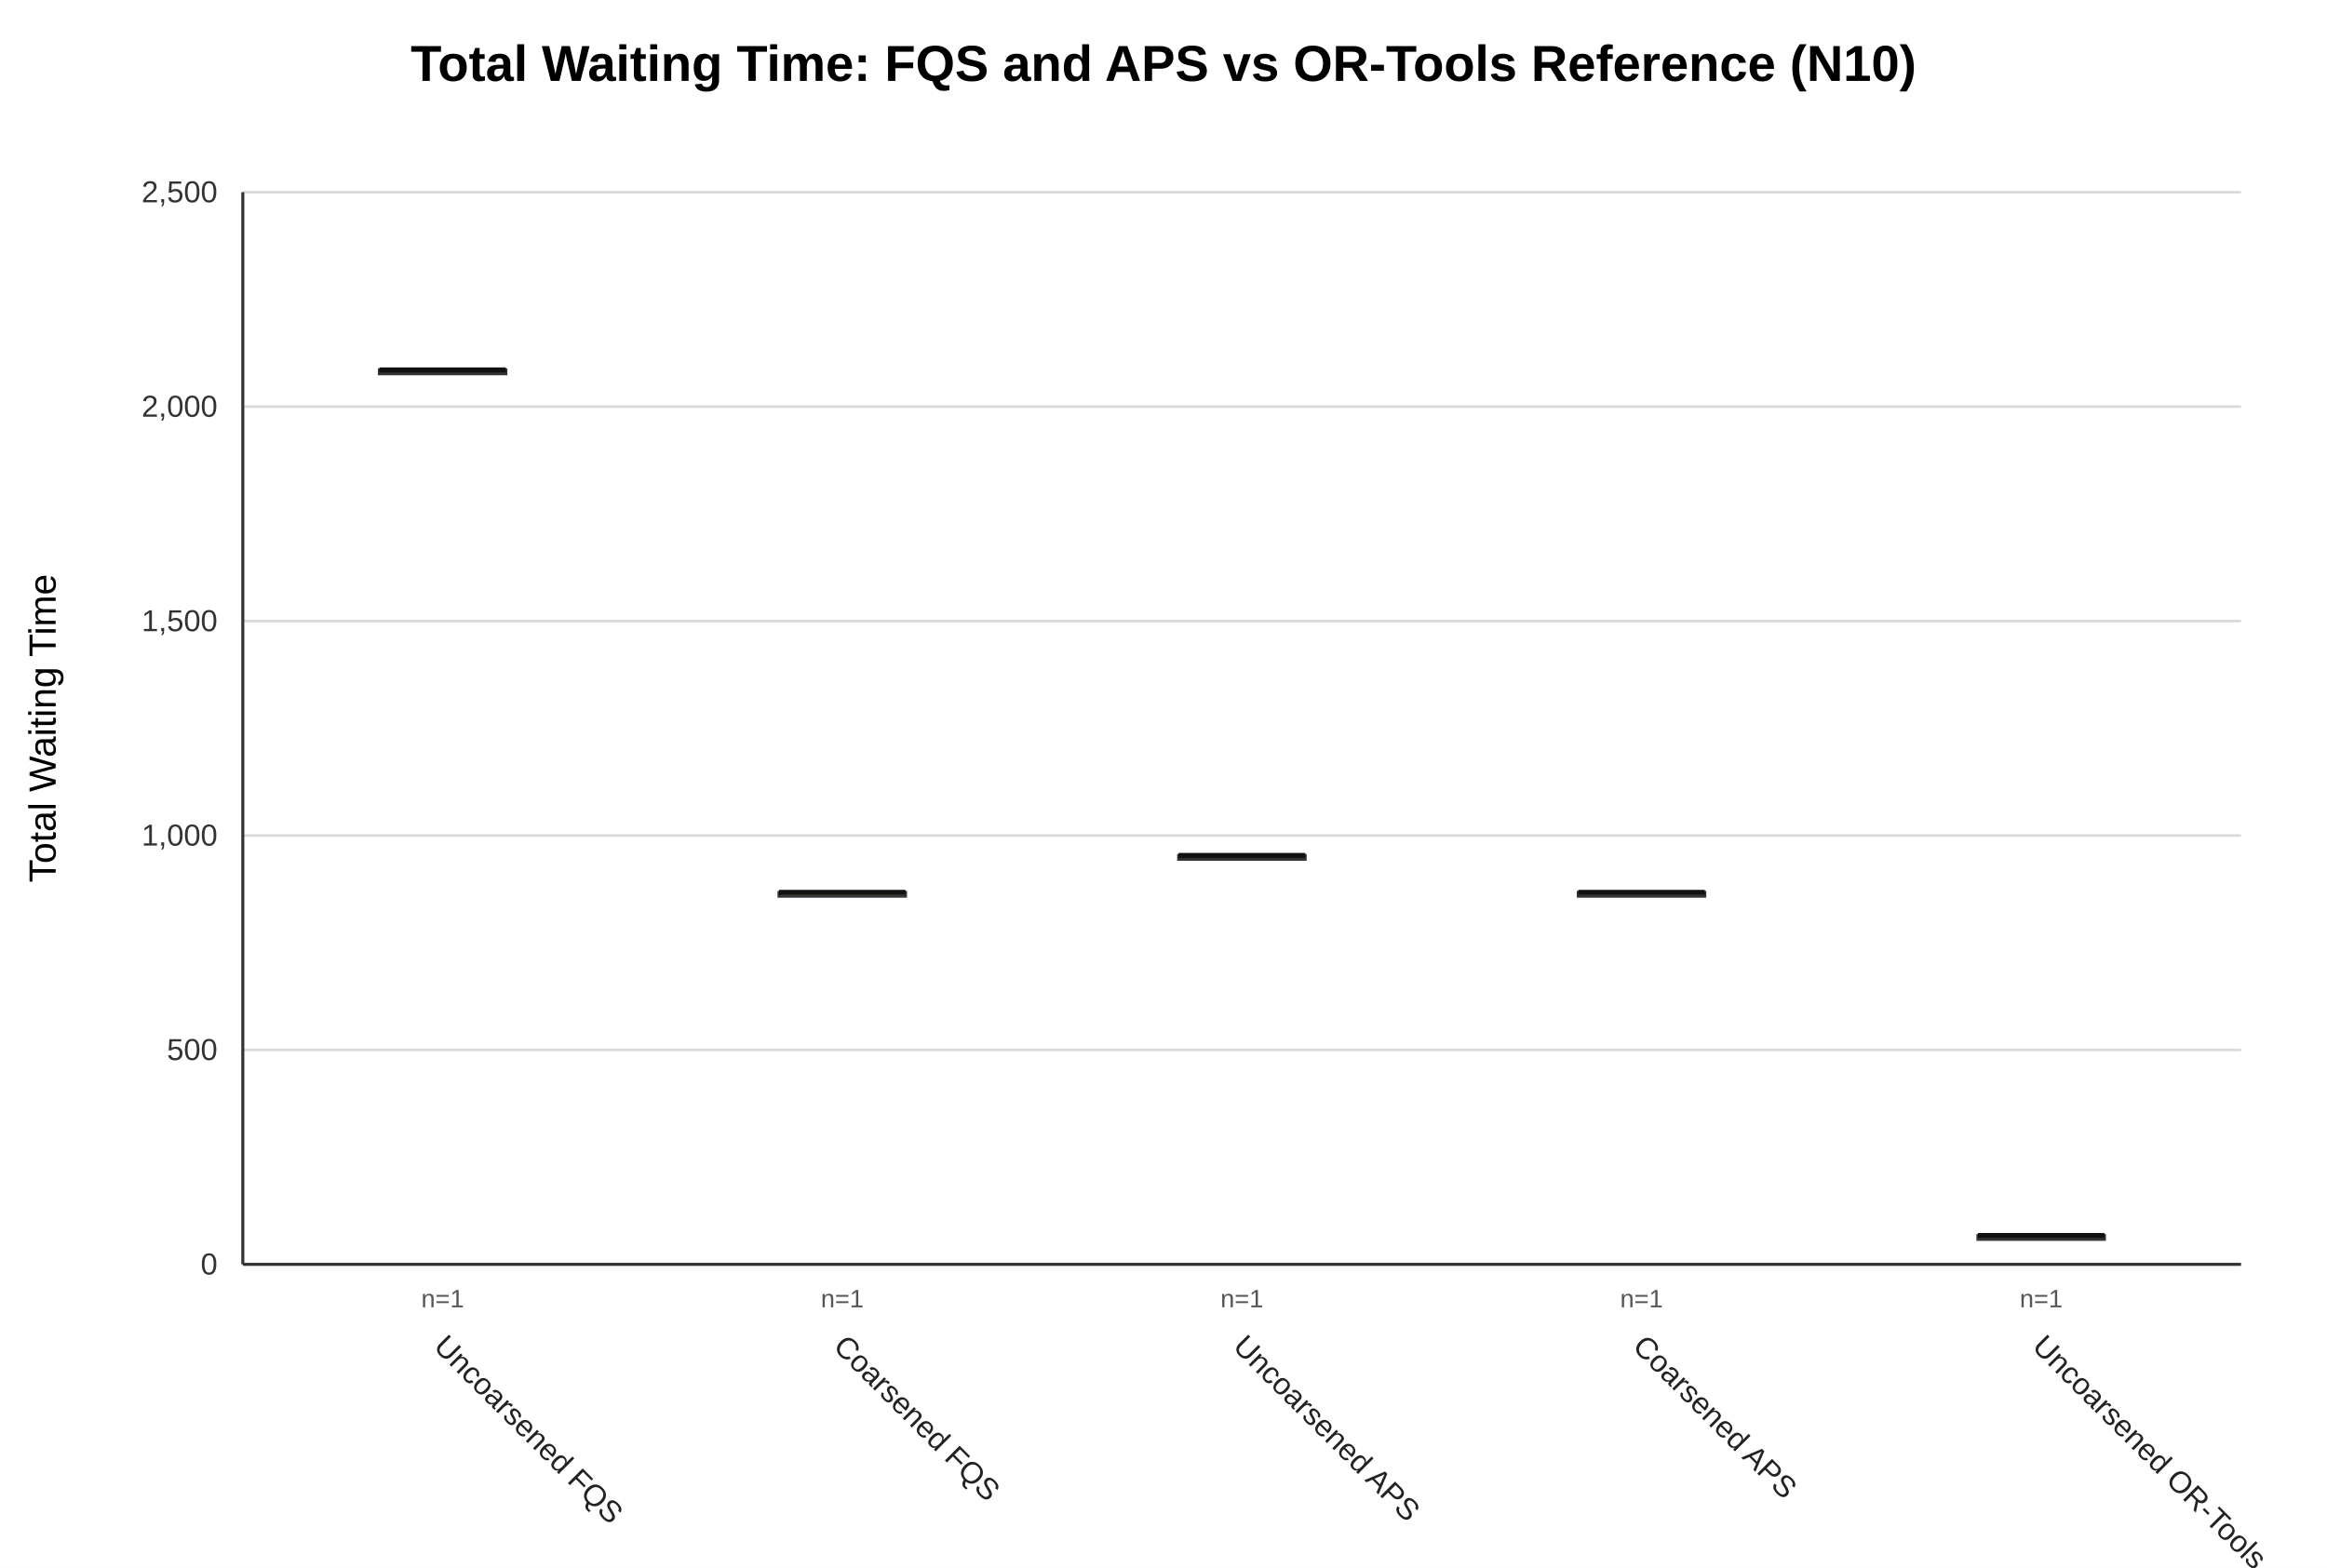
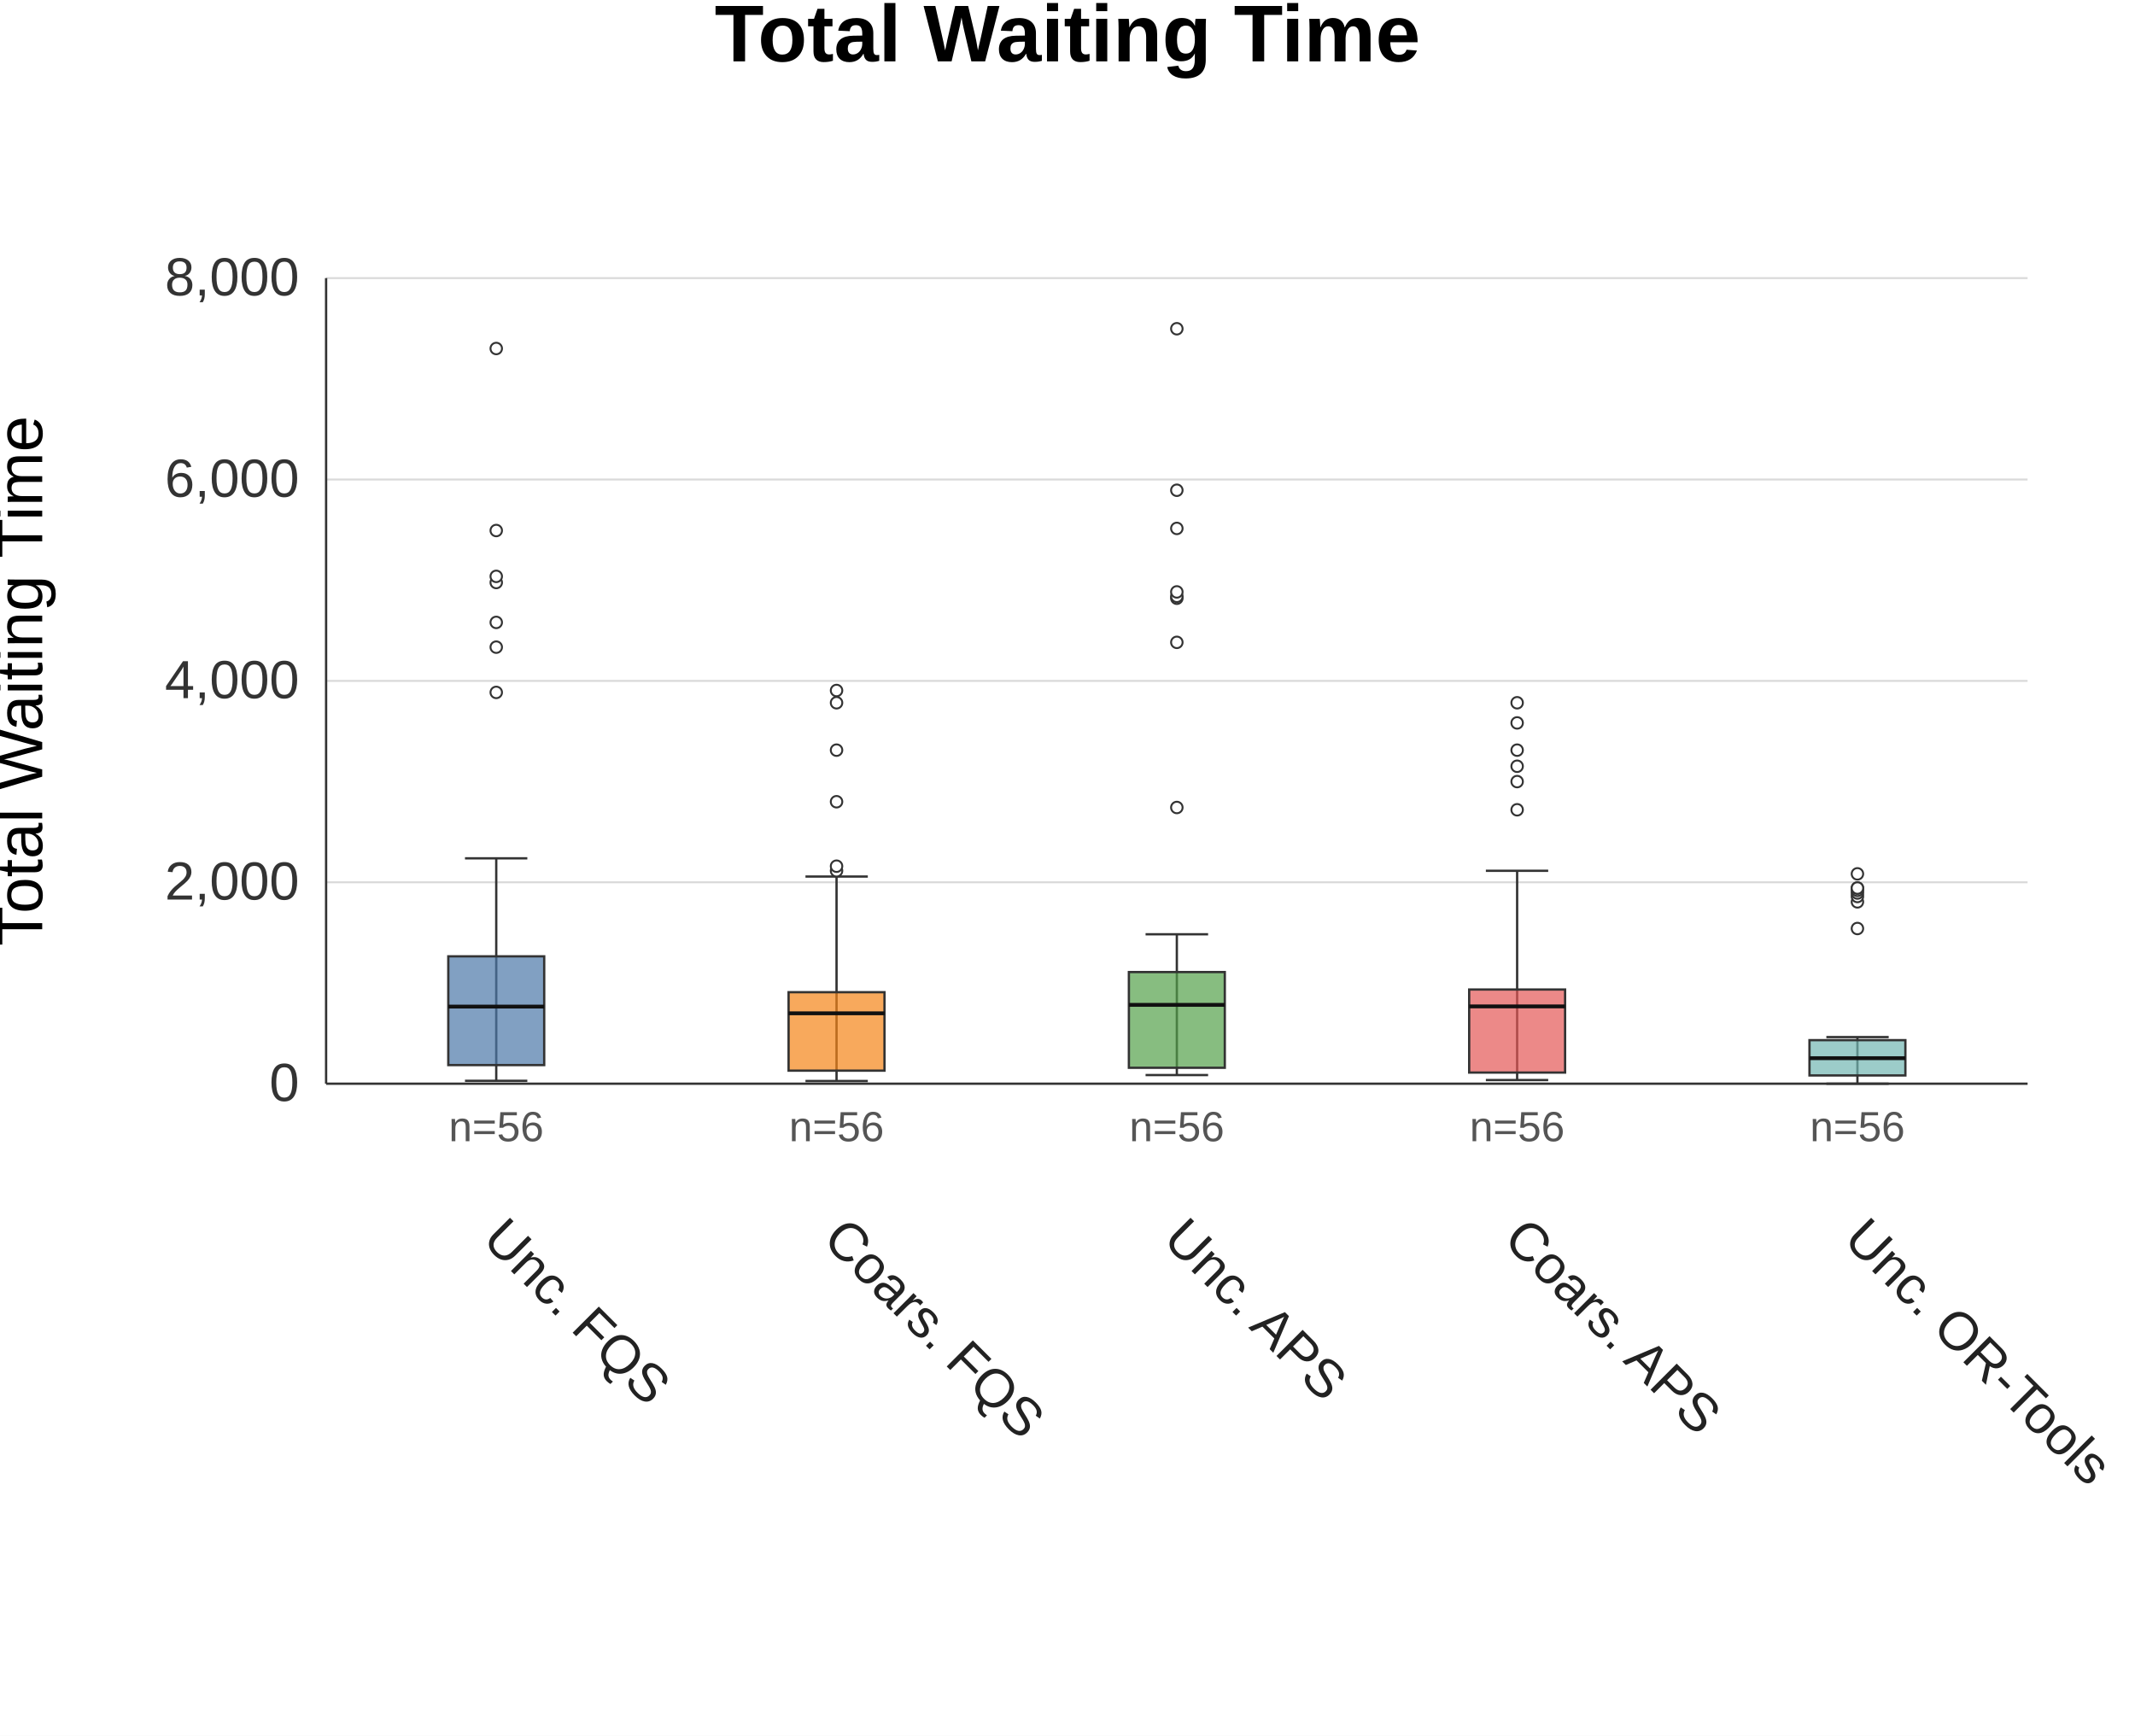
- <svg xmlns="http://www.w3.org/2000/svg" width="920" height="620" viewBox="0 0 920 620">
-   <rect x="0" y="0" width="920" height="620" fill="#ffffff" />
-   <text x="460.0" y="32" text-anchor="middle" font-family="Arial, sans-serif" font-size="20" font-weight="700">Total Waiting Time: FQS and APS vs OR-Tools Reference (N10)</text>
-   <text transform="translate(22 288.0) rotate(-90)" text-anchor="middle" font-family="Arial, sans-serif" font-size="15">Total Waiting Time</text>
-   <line x1="96" y1="500.0" x2="886" y2="500.0" stroke="#d9d9d9" stroke-width="1" />
-   <text x="86" y="504.0" text-anchor="end" font-family="Arial, sans-serif" font-size="12" fill="#333333">0</text>
-   <line x1="96" y1="415.2" x2="886" y2="415.2" stroke="#d9d9d9" stroke-width="1" />
-   <text x="86" y="419.2" text-anchor="end" font-family="Arial, sans-serif" font-size="12" fill="#333333">500</text>
-   <line x1="96" y1="330.4" x2="886" y2="330.4" stroke="#d9d9d9" stroke-width="1" />
-   <text x="86" y="334.4" text-anchor="end" font-family="Arial, sans-serif" font-size="12" fill="#333333">1,000</text>
-   <line x1="96" y1="245.6" x2="886" y2="245.6" stroke="#d9d9d9" stroke-width="1" />
-   <text x="86" y="249.6" text-anchor="end" font-family="Arial, sans-serif" font-size="12" fill="#333333">1,500</text>
-   <line x1="96" y1="160.8" x2="886" y2="160.8" stroke="#d9d9d9" stroke-width="1" />
-   <text x="86" y="164.8" text-anchor="end" font-family="Arial, sans-serif" font-size="12" fill="#333333">2,000</text>
-   <line x1="96" y1="76.0" x2="886" y2="76.0" stroke="#d9d9d9" stroke-width="1" />
-   <text x="86" y="80.0" text-anchor="end" font-family="Arial, sans-serif" font-size="12" fill="#333333">2,500</text>
-   <line x1="96" y1="76" x2="96" y2="500" stroke="#333333" stroke-width="1.2" />
-   <line x1="96" y1="500" x2="886" y2="500" stroke="#333333" stroke-width="1.2" />
-   <line x1="175.0" y1="146.3" x2="175.0" y2="146.3" stroke="#333333" stroke-width="1.2" />
-   <line x1="158.8" y1="146.3" x2="191.2" y2="146.3" stroke="#333333" stroke-width="1.2" />
-   <line x1="158.8" y1="146.3" x2="191.2" y2="146.3" stroke="#333333" stroke-width="1.2" />
-   <rect x="150.0" y="146.3" width="50.0" height="1.5" fill="#4C78A8" fill-opacity="0.70" stroke="#333333" stroke-width="1.2" />
-   <line x1="150.0" y1="146.3" x2="200.0" y2="146.3" stroke="#111111" stroke-width="2" />
-   <text x="175.0" y="517" text-anchor="middle" font-family="Arial, sans-serif" font-size="10" fill="#555555">n=1</text>
-   <text transform="translate(171.0 533) rotate(45)" text-anchor="start" font-family="Arial, sans-serif" font-size="12" fill="#222222">Uncoarsened FQS</text>
-   <line x1="333.0" y1="352.9" x2="333.0" y2="352.9" stroke="#333333" stroke-width="1.2" />
-   <line x1="316.8" y1="352.9" x2="349.2" y2="352.9" stroke="#333333" stroke-width="1.2" />
-   <line x1="316.8" y1="352.9" x2="349.2" y2="352.9" stroke="#333333" stroke-width="1.2" />
-   <rect x="308.0" y="352.9" width="50.0" height="1.5" fill="#F58518" fill-opacity="0.70" stroke="#333333" stroke-width="1.2" />
-   <line x1="308.0" y1="352.9" x2="358.0" y2="352.9" stroke="#111111" stroke-width="2" />
-   <text x="333.0" y="517" text-anchor="middle" font-family="Arial, sans-serif" font-size="10" fill="#555555">n=1</text>
-   <text transform="translate(329.0 533) rotate(45)" text-anchor="start" font-family="Arial, sans-serif" font-size="12" fill="#222222">Coarsened FQS</text>
-   <line x1="491.0" y1="338.3" x2="491.0" y2="338.3" stroke="#333333" stroke-width="1.2" />
-   <line x1="474.8" y1="338.3" x2="507.2" y2="338.3" stroke="#333333" stroke-width="1.2" />
-   <line x1="474.8" y1="338.3" x2="507.2" y2="338.3" stroke="#333333" stroke-width="1.2" />
-   <rect x="466.0" y="338.3" width="50.0" height="1.5" fill="#54A24B" fill-opacity="0.70" stroke="#333333" stroke-width="1.2" />
-   <line x1="466.0" y1="338.3" x2="516.0" y2="338.3" stroke="#111111" stroke-width="2" />
-   <text x="491.0" y="517" text-anchor="middle" font-family="Arial, sans-serif" font-size="10" fill="#555555">n=1</text>
-   <text transform="translate(487.0 533) rotate(45)" text-anchor="start" font-family="Arial, sans-serif" font-size="12" fill="#222222">Uncoarsened APS</text>
-   <line x1="649.0" y1="352.9" x2="649.0" y2="352.9" stroke="#333333" stroke-width="1.2" />
-   <line x1="632.8" y1="352.9" x2="665.2" y2="352.9" stroke="#333333" stroke-width="1.2" />
-   <line x1="632.8" y1="352.9" x2="665.2" y2="352.9" stroke="#333333" stroke-width="1.2" />
-   <rect x="624.0" y="352.9" width="50.0" height="1.5" fill="#E45756" fill-opacity="0.70" stroke="#333333" stroke-width="1.2" />
-   <line x1="624.0" y1="352.9" x2="674.0" y2="352.9" stroke="#111111" stroke-width="2" />
-   <text x="649.0" y="517" text-anchor="middle" font-family="Arial, sans-serif" font-size="10" fill="#555555">n=1</text>
-   <text transform="translate(645.0 533) rotate(45)" text-anchor="start" font-family="Arial, sans-serif" font-size="12" fill="#222222">Coarsened APS</text>
-   <line x1="807.0" y1="488.6" x2="807.0" y2="488.6" stroke="#333333" stroke-width="1.2" />
-   <line x1="790.8" y1="488.6" x2="823.2" y2="488.6" stroke="#333333" stroke-width="1.2" />
-   <line x1="790.8" y1="488.6" x2="823.2" y2="488.6" stroke="#333333" stroke-width="1.2" />
-   <rect x="782.0" y="488.6" width="50.0" height="1.5" fill="#72B7B2" fill-opacity="0.70" stroke="#333333" stroke-width="1.2" />
-   <line x1="782.0" y1="488.6" x2="832.0" y2="488.6" stroke="#111111" stroke-width="2" />
-   <text x="807.0" y="517" text-anchor="middle" font-family="Arial, sans-serif" font-size="10" fill="#555555">n=1</text>
-   <text transform="translate(803.0 533) rotate(45)" text-anchor="start" font-family="Arial, sans-serif" font-size="12" fill="#222222">Uncoarsened OR-Tools</text>
+ <svg xmlns="http://www.w3.org/2000/svg" width="1113" height="905" viewBox="0 0 1113 905">
+   <rect x="0" y="0" width="1113" height="905" fill="#ffffff" />
+   <text x="556.5" y="32" text-anchor="middle" font-family="Arial, sans-serif" font-size="42" font-weight="700">Total Waiting Time</text>
+   <text transform="translate(22 355.0) rotate(-90)" text-anchor="middle" font-family="Arial, sans-serif" font-size="34">Total Waiting Time</text>
+   <line x1="170" y1="565.0" x2="1057" y2="565.0" stroke="#d9d9d9" stroke-width="1" />
+   <text x="156" y="574.0" text-anchor="end" font-family="Arial, sans-serif" font-size="28" fill="#333333">0</text>
+   <line x1="170" y1="460.0" x2="1057" y2="460.0" stroke="#d9d9d9" stroke-width="1" />
+   <text x="156" y="469.0" text-anchor="end" font-family="Arial, sans-serif" font-size="28" fill="#333333">2,000</text>
+   <line x1="170" y1="355.0" x2="1057" y2="355.0" stroke="#d9d9d9" stroke-width="1" />
+   <text x="156" y="364.0" text-anchor="end" font-family="Arial, sans-serif" font-size="28" fill="#333333">4,000</text>
+   <line x1="170" y1="250.0" x2="1057" y2="250.0" stroke="#d9d9d9" stroke-width="1" />
+   <text x="156" y="259.0" text-anchor="end" font-family="Arial, sans-serif" font-size="28" fill="#333333">6,000</text>
+   <line x1="170" y1="145.0" x2="1057" y2="145.0" stroke="#d9d9d9" stroke-width="1" />
+   <text x="156" y="154.0" text-anchor="end" font-family="Arial, sans-serif" font-size="28" fill="#333333">8,000</text>
+   <line x1="170" y1="145" x2="170" y2="565" stroke="#333333" stroke-width="1.2" />
+   <line x1="170" y1="565" x2="1057" y2="565" stroke="#333333" stroke-width="1.2" />
+   <line x1="258.7" y1="447.5" x2="258.7" y2="563.5" stroke="#333333" stroke-width="1.2" />
+   <line x1="242.4" y1="447.5" x2="274.9" y2="447.5" stroke="#333333" stroke-width="1.2" />
+   <line x1="242.4" y1="563.5" x2="274.9" y2="563.5" stroke="#333333" stroke-width="1.2" />
+   <rect x="233.7" y="498.6" width="50.0" height="56.7" fill="#4C78A8" fill-opacity="0.70" stroke="#333333" stroke-width="1.2" />
+   <line x1="233.7" y1="524.8" x2="283.7" y2="524.8" stroke="#111111" stroke-width="2" />
+   <circle cx="258.7" cy="361.0" r="3" fill="#ffffff" stroke="#333333" stroke-width="1" />
+   <circle cx="258.7" cy="337.4" r="3" fill="#ffffff" stroke="#333333" stroke-width="1" />
+   <circle cx="258.7" cy="324.5" r="3" fill="#ffffff" stroke="#333333" stroke-width="1" />
+   <circle cx="258.7" cy="303.7" r="3" fill="#ffffff" stroke="#333333" stroke-width="1" />
+   <circle cx="258.7" cy="300.5" r="3" fill="#ffffff" stroke="#333333" stroke-width="1" />
+   <circle cx="258.7" cy="276.6" r="3" fill="#ffffff" stroke="#333333" stroke-width="1" />
+   <circle cx="258.7" cy="181.7" r="3" fill="#ffffff" stroke="#333333" stroke-width="1" />
+   <text x="258.7" y="595" text-anchor="middle" font-family="Arial, sans-serif" font-size="22" fill="#555555">n=56</text>
+   <text transform="translate(250.7 647) rotate(45)" text-anchor="start" font-family="Arial, sans-serif" font-size="28" fill="#222222">Unc. FQS</text>
+   <line x1="436.1" y1="457.0" x2="436.1" y2="563.6" stroke="#333333" stroke-width="1.2" />
+   <line x1="419.9" y1="457.0" x2="452.4" y2="457.0" stroke="#333333" stroke-width="1.2" />
+   <line x1="419.9" y1="563.6" x2="452.4" y2="563.6" stroke="#333333" stroke-width="1.2" />
+   <rect x="411.1" y="517.3" width="50.0" height="40.9" fill="#F58518" fill-opacity="0.70" stroke="#333333" stroke-width="1.2" />
+   <line x1="411.1" y1="528.3" x2="461.1" y2="528.3" stroke="#111111" stroke-width="2" />
+   <circle cx="436.1" cy="454.0" r="3" fill="#ffffff" stroke="#333333" stroke-width="1" />
+   <circle cx="436.1" cy="451.6" r="3" fill="#ffffff" stroke="#333333" stroke-width="1" />
+   <circle cx="436.1" cy="418.0" r="3" fill="#ffffff" stroke="#333333" stroke-width="1" />
+   <circle cx="436.1" cy="391.1" r="3" fill="#ffffff" stroke="#333333" stroke-width="1" />
+   <circle cx="436.1" cy="366.4" r="3" fill="#ffffff" stroke="#333333" stroke-width="1" />
+   <circle cx="436.1" cy="360.0" r="3" fill="#ffffff" stroke="#333333" stroke-width="1" />
+   <text x="436.1" y="595" text-anchor="middle" font-family="Arial, sans-serif" font-size="22" fill="#555555">n=56</text>
+   <text transform="translate(428.1 647) rotate(45)" text-anchor="start" font-family="Arial, sans-serif" font-size="28" fill="#222222">Coars. FQS</text>
+   <line x1="613.5" y1="487.1" x2="613.5" y2="560.5" stroke="#333333" stroke-width="1.2" />
+   <line x1="597.2" y1="487.1" x2="629.8" y2="487.1" stroke="#333333" stroke-width="1.2" />
+   <line x1="597.2" y1="560.5" x2="629.8" y2="560.5" stroke="#333333" stroke-width="1.2" />
+   <rect x="588.5" y="506.8" width="50.0" height="49.9" fill="#54A24B" fill-opacity="0.70" stroke="#333333" stroke-width="1.2" />
+   <line x1="588.5" y1="523.9" x2="638.5" y2="523.9" stroke="#111111" stroke-width="2" />
+   <circle cx="613.5" cy="421.0" r="3" fill="#ffffff" stroke="#333333" stroke-width="1" />
+   <circle cx="613.5" cy="334.9" r="3" fill="#ffffff" stroke="#333333" stroke-width="1" />
+   <circle cx="613.5" cy="311.9" r="3" fill="#ffffff" stroke="#333333" stroke-width="1" />
+   <circle cx="613.5" cy="310.9" r="3" fill="#ffffff" stroke="#333333" stroke-width="1" />
+   <circle cx="613.5" cy="308.6" r="3" fill="#ffffff" stroke="#333333" stroke-width="1" />
+   <circle cx="613.5" cy="275.5" r="3" fill="#ffffff" stroke="#333333" stroke-width="1" />
+   <circle cx="613.5" cy="255.6" r="3" fill="#ffffff" stroke="#333333" stroke-width="1" />
+   <circle cx="613.5" cy="171.4" r="3" fill="#ffffff" stroke="#333333" stroke-width="1" />
+   <text x="613.5" y="595" text-anchor="middle" font-family="Arial, sans-serif" font-size="22" fill="#555555">n=56</text>
+   <text transform="translate(605.5 647) rotate(45)" text-anchor="start" font-family="Arial, sans-serif" font-size="28" fill="#222222">Unc. APS</text>
+   <line x1="790.9" y1="454.0" x2="790.9" y2="563.1" stroke="#333333" stroke-width="1.2" />
+   <line x1="774.6" y1="454.0" x2="807.1" y2="454.0" stroke="#333333" stroke-width="1.2" />
+   <line x1="774.6" y1="563.1" x2="807.1" y2="563.1" stroke="#333333" stroke-width="1.2" />
+   <rect x="765.9" y="515.9" width="50.0" height="43.3" fill="#E45756" fill-opacity="0.70" stroke="#333333" stroke-width="1.2" />
+   <line x1="765.9" y1="524.7" x2="815.9" y2="524.7" stroke="#111111" stroke-width="2" />
+   <circle cx="790.9" cy="422.2" r="3" fill="#ffffff" stroke="#333333" stroke-width="1" />
+   <circle cx="790.9" cy="407.5" r="3" fill="#ffffff" stroke="#333333" stroke-width="1" />
+   <circle cx="790.9" cy="399.5" r="3" fill="#ffffff" stroke="#333333" stroke-width="1" />
+   <circle cx="790.9" cy="391.1" r="3" fill="#ffffff" stroke="#333333" stroke-width="1" />
+   <circle cx="790.9" cy="376.9" r="3" fill="#ffffff" stroke="#333333" stroke-width="1" />
+   <circle cx="790.9" cy="366.4" r="3" fill="#ffffff" stroke="#333333" stroke-width="1" />
+   <text x="790.9" y="595" text-anchor="middle" font-family="Arial, sans-serif" font-size="22" fill="#555555">n=56</text>
+   <text transform="translate(782.9 647) rotate(45)" text-anchor="start" font-family="Arial, sans-serif" font-size="28" fill="#222222">Coars. APS</text>
+   <line x1="968.3" y1="540.7" x2="968.3" y2="565.0" stroke="#333333" stroke-width="1.2" />
+   <line x1="952.1" y1="540.7" x2="984.6" y2="540.7" stroke="#333333" stroke-width="1.2" />
+   <line x1="952.1" y1="565.0" x2="984.6" y2="565.0" stroke="#333333" stroke-width="1.2" />
+   <rect x="943.3" y="542.3" width="50.0" height="18.4" fill="#72B7B2" fill-opacity="0.70" stroke="#333333" stroke-width="1.2" />
+   <line x1="943.3" y1="551.7" x2="993.3" y2="551.7" stroke="#111111" stroke-width="2" />
+   <circle cx="968.3" cy="484.1" r="3" fill="#ffffff" stroke="#333333" stroke-width="1" />
+   <circle cx="968.3" cy="470.2" r="3" fill="#ffffff" stroke="#333333" stroke-width="1" />
+   <circle cx="968.3" cy="467.4" r="3" fill="#ffffff" stroke="#333333" stroke-width="1" />
+   <circle cx="968.3" cy="465.6" r="3" fill="#ffffff" stroke="#333333" stroke-width="1" />
+   <circle cx="968.3" cy="464.2" r="3" fill="#ffffff" stroke="#333333" stroke-width="1" />
+   <circle cx="968.3" cy="463.0" r="3" fill="#ffffff" stroke="#333333" stroke-width="1" />
+   <circle cx="968.3" cy="463.0" r="3" fill="#ffffff" stroke="#333333" stroke-width="1" />
+   <circle cx="968.3" cy="455.6" r="3" fill="#ffffff" stroke="#333333" stroke-width="1" />
+   <text x="968.3" y="595" text-anchor="middle" font-family="Arial, sans-serif" font-size="22" fill="#555555">n=56</text>
+   <text transform="translate(960.3 647) rotate(45)" text-anchor="start" font-family="Arial, sans-serif" font-size="28" fill="#222222">Unc. OR-Tools</text>
</svg>
